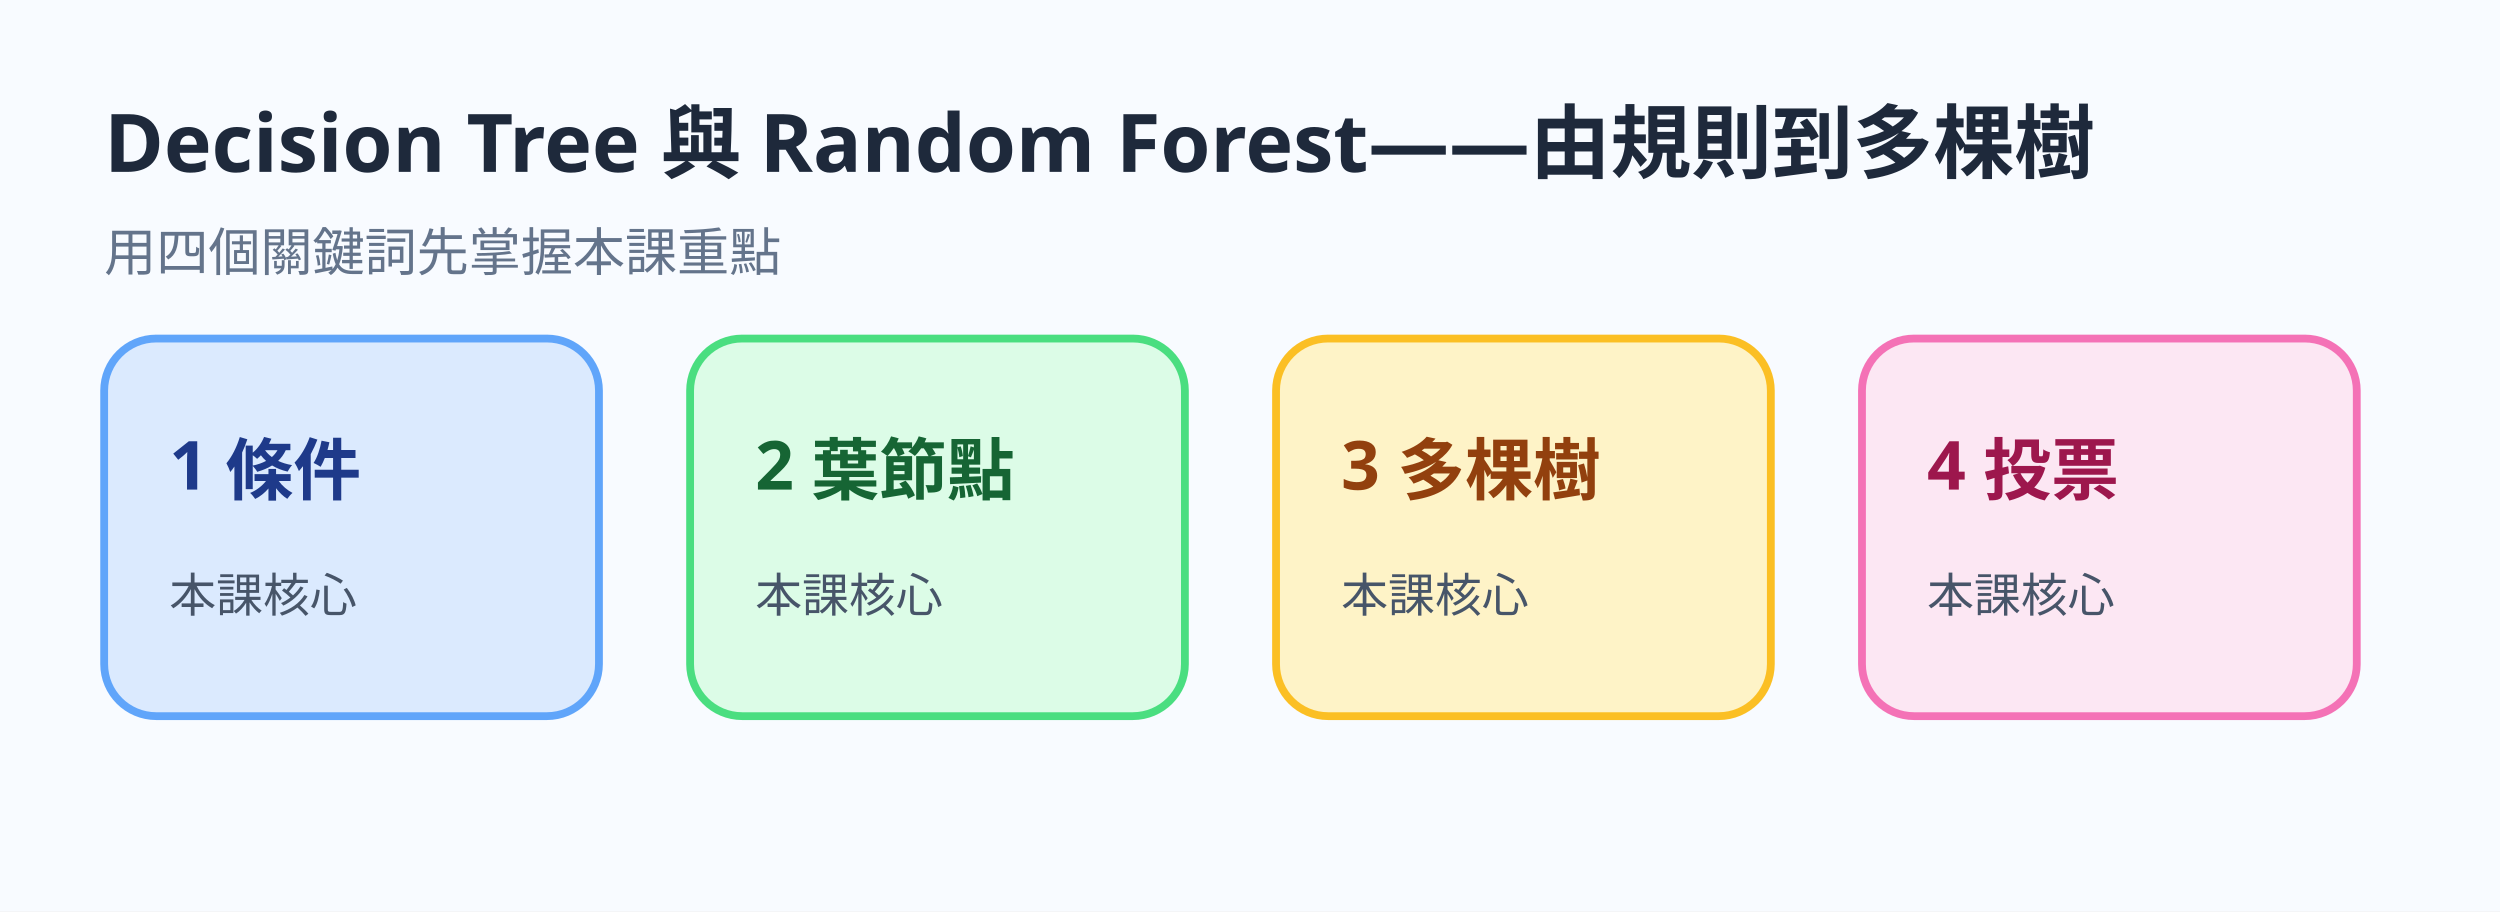
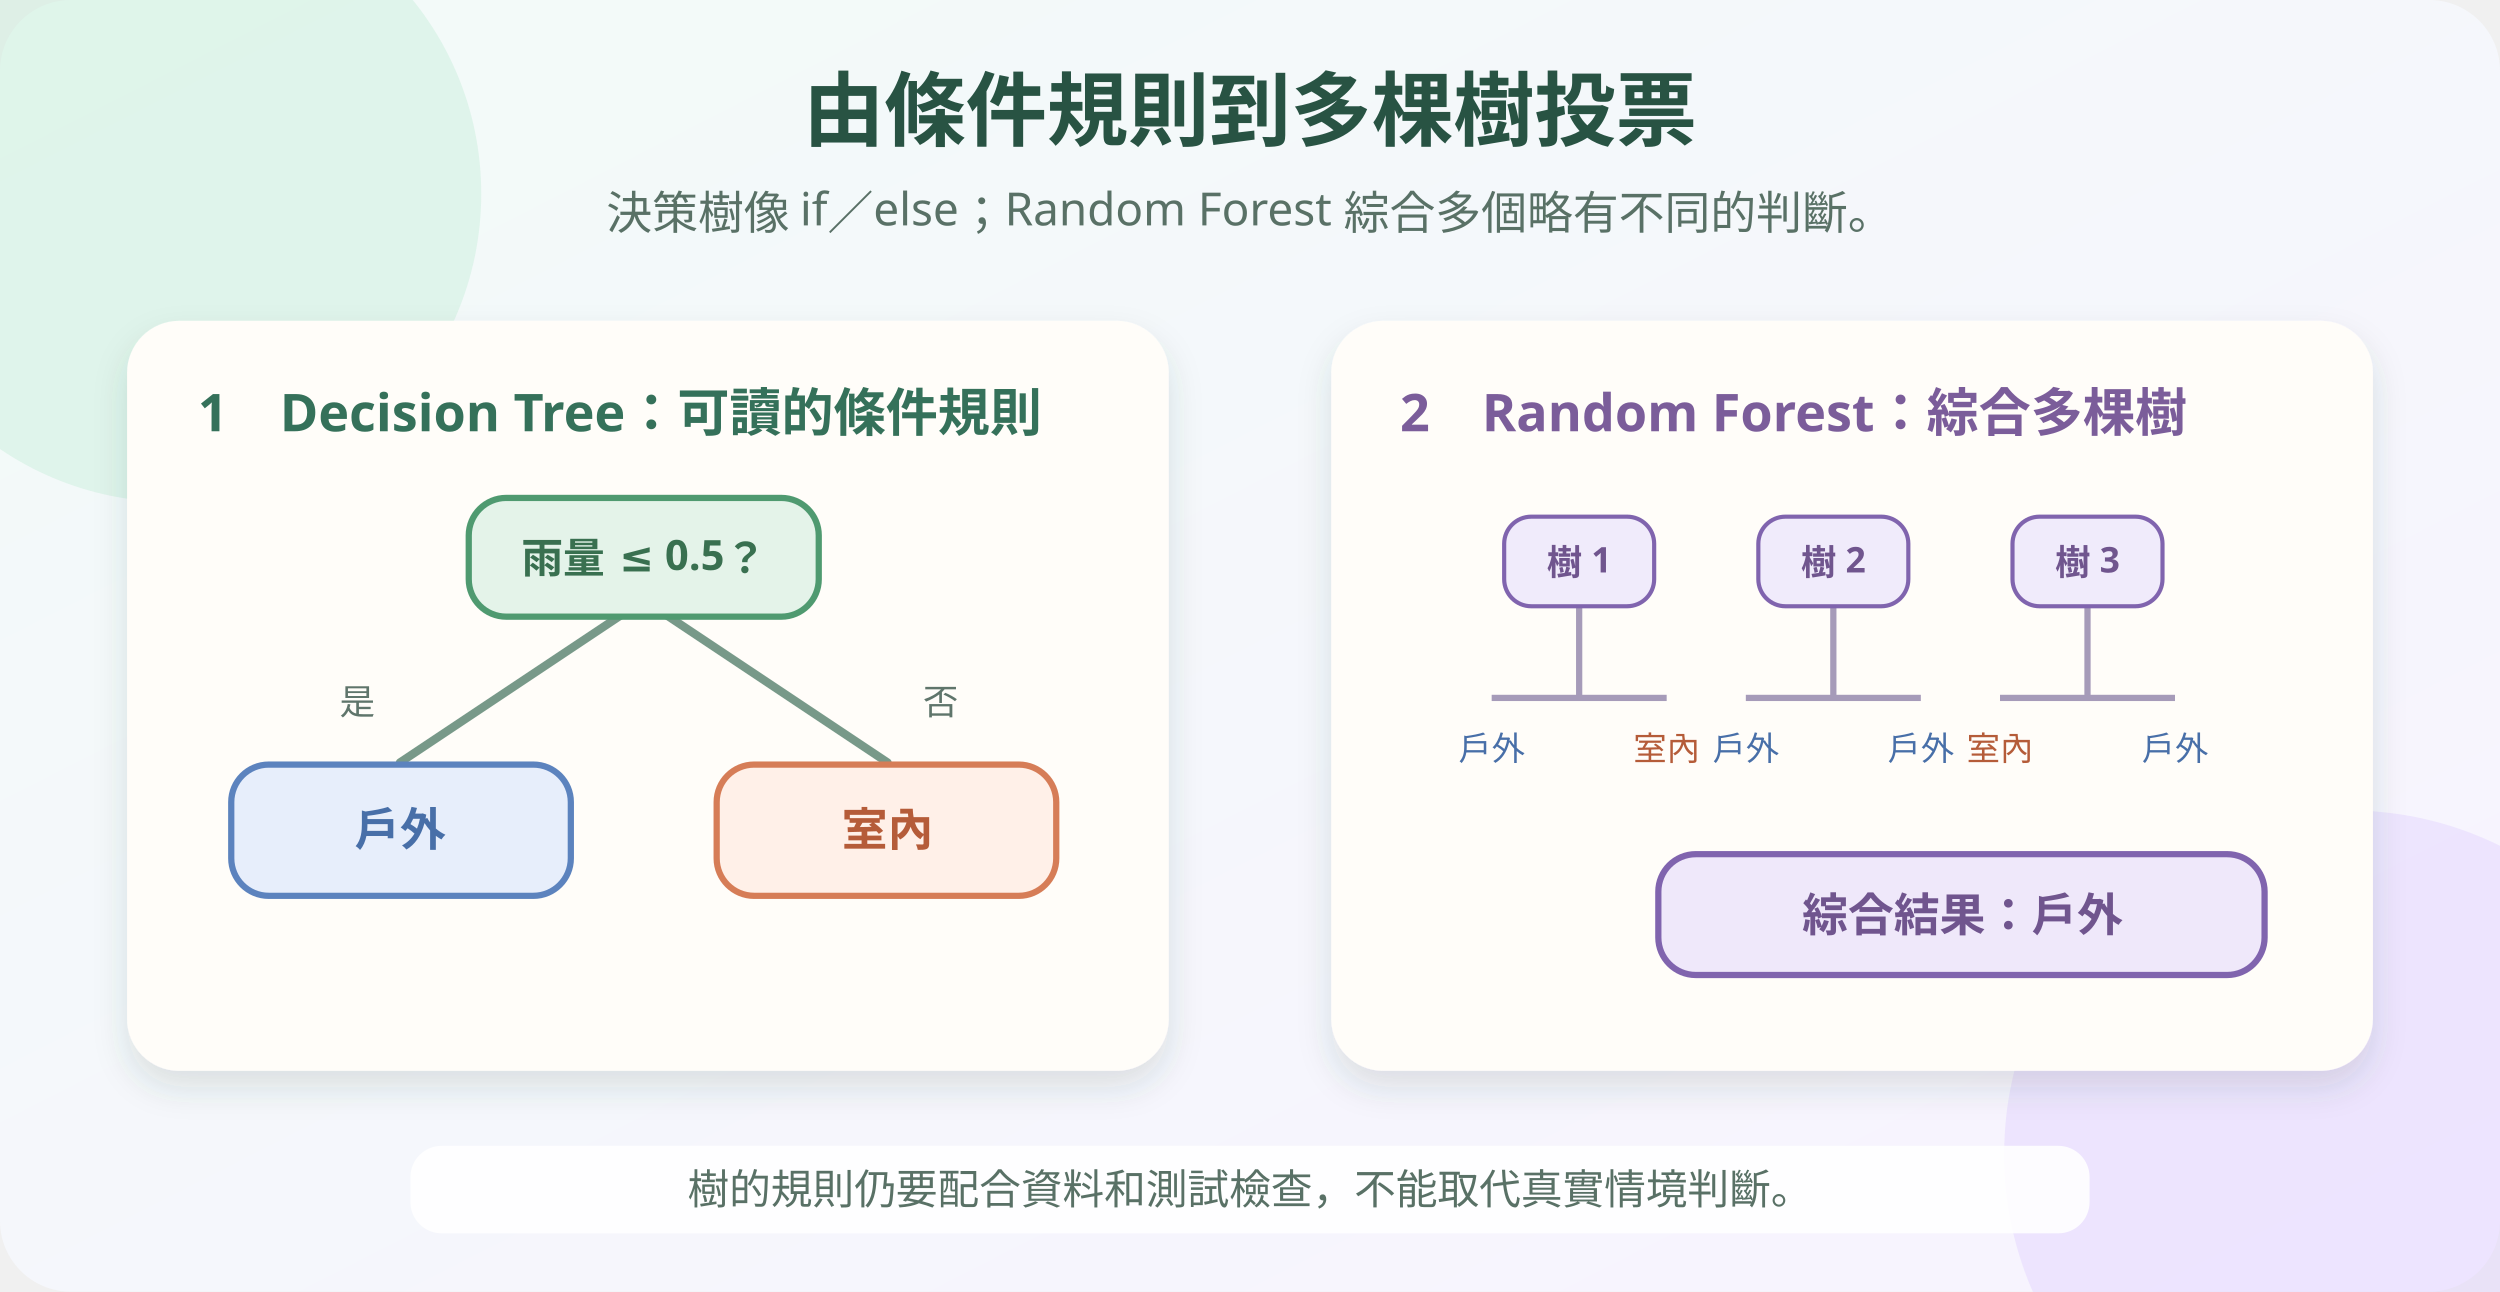
- <svg xmlns="http://www.w3.org/2000/svg" viewBox="0 0 960 350" role="img" aria-labelledby="title desc">
-   <rect width="960" height="350" fill="#f8fbff" />
-   <text x="40" y="66" font-family="system-ui,sans-serif" font-size="31" font-weight="700" fill="#1e293b">Decision Tree 與 Random Forest——由規則到多棵樹</text>
-   <text x="40" y="104" font-family="system-ui,sans-serif" font-size="20" fill="#64748b">用四個關鍵詞先掌握本課重點</text>
-   <rect x="40" y="130" width="190" height="145" rx="20" fill="#dbeafe" stroke="#60a5fa" stroke-width="3" />
-   <text x="65" y="188" font-family="system-ui,sans-serif" font-size="26" font-weight="700" fill="#1e3a8a">1 條件</text>
-   <text x="65" y="235" font-family="system-ui,sans-serif" font-size="18" fill="#475569">本課核心</text>
-   <rect x="265" y="130" width="190" height="145" rx="20" fill="#dcfce7" stroke="#4ade80" stroke-width="3" />
-   <text x="290" y="188" font-family="system-ui,sans-serif" font-size="26" font-weight="700" fill="#166534">2 葉節點</text>
-   <text x="290" y="235" font-family="system-ui,sans-serif" font-size="18" fill="#475569">本課核心</text>
-   <rect x="490" y="130" width="190" height="145" rx="20" fill="#fef3c7" stroke="#fbbf24" stroke-width="3" />
-   <text x="515" y="188" font-family="system-ui,sans-serif" font-size="26" font-weight="700" fill="#92400e">3 多棵樹</text>
-   <text x="515" y="235" font-family="system-ui,sans-serif" font-size="18" fill="#475569">本課核心</text>
-   <rect x="715" y="130" width="190" height="145" rx="20" fill="#fce7f3" stroke="#f472b6" stroke-width="3" />
-   <text x="740" y="188" font-family="system-ui,sans-serif" font-size="26" font-weight="700" fill="#9d174d">4 投票</text>
-   <text x="740" y="235" font-family="system-ui,sans-serif" font-size="18" fill="#475569">本課核心</text>
+ <svg xmlns="http://www.w3.org/2000/svg" width="1200" height="620" viewBox="0 0 1200 620" role="img" aria-labelledby="title desc">
+   <defs>
+     <linearGradient id="bg" x1="0" y1="0" x2="1" y2="1">
+       <stop stop-color="#f2fbf8" />
+       <stop offset="1" stop-color="#f8f3ff" />
+     </linearGradient>
+     <filter id="s" x="-15%" y="-20%" width="130%" height="150%">
+       <feDropShadow dx="0" dy="8" stdDeviation="8" flood-color="#2d5a48" flood-opacity=".14" />
+     </filter>
+   </defs>
+   <rect width="1200" height="620" rx="34" fill="url(#bg)" />
+   <circle cx="83" cy="93" r="148" fill="#c7edda" opacity=".45" />
+   <circle cx="1127" cy="554" r="165" fill="#e1d2ff" opacity=".46" />
+   <text x="600" y="67" text-anchor="middle" font-family="'Microsoft JhengHei','Noto Sans TC',sans-serif" font-size="39" font-weight="700" fill="#285343">由條件規則到多棵樹投票</text>
+   <text x="600" y="110" text-anchor="middle" font-family="'Microsoft JhengHei','Noto Sans TC',sans-serif" font-size="22" fill="#597166">決策樹像 if／else；Random Forest 綜合多個略有不同的判斷。</text>
+   <g filter="url(#s)">
+     <rect x="61" y="154" width="500" height="360" rx="25" fill="#fffdf9" />
+     <rect x="639" y="154" width="500" height="360" rx="25" fill="#fffdf9" />
+   </g>
+   <g font-family="'Microsoft JhengHei','Noto Sans TC',sans-serif" font-weight="700">
+     <text x="95" y="207" font-size="25" fill="#35715a">1　Decision Tree：可讀的條件規則</text>
+     <text x="672" y="207" font-size="25" fill="#7b5d9a">2　Random Forest：綜合多棵樹</text>
+   </g>
+   <g stroke="#789989" stroke-width="4" fill="none" stroke-linecap="round">
+     <line x1="309" y1="288" x2="192" y2="366" />
+     <line x1="309" y1="288" x2="426" y2="366" />
+   </g>
+   <rect x="225" y="239" width="168" height="57" rx="18" fill="#e4f3e9" stroke="#4f9a70" stroke-width="3" />
+   <text x="309" y="275" text-anchor="middle" font-family="'Microsoft JhengHei','Noto Sans TC',sans-serif" font-size="20" font-weight="700" fill="#397050">雨量 ≤ 0.5？</text>
+   <rect x="111" y="367" width="163" height="63" rx="18" fill="#e7eefb" stroke="#5c83be" stroke-width="3" />
+   <text x="192" y="406" text-anchor="middle" font-family="'Microsoft JhengHei','Noto Sans TC',sans-serif" font-size="22" font-weight="700" fill="#486fa8">戶外</text>
+   <rect x="344" y="367" width="163" height="63" rx="18" fill="#fff0e8" stroke="#d67d57" stroke-width="3" />
+   <text x="426" y="406" text-anchor="middle" font-family="'Microsoft JhengHei','Noto Sans TC',sans-serif" font-size="22" font-weight="700" fill="#b55c39">室內</text>
+   <g font-family="'Microsoft JhengHei','Noto Sans TC',sans-serif" font-size="17" fill="#5f756b">
+     <text x="163" y="343">是</text>
+     <text x="443" y="343">否</text>
+   </g>
+   <g stroke="#a69bb9" stroke-width="3" fill="none">
+     <path d="M758 290V335M758 335H716M758 335H800M880 290V335M880 335H838M880 335H922M1002 290V335M1002 335H960M1002 335H1044" />
+   </g>
+   <g fill="#f0ebfb" stroke="#8064ae" stroke-width="2">
+     <rect x="722" y="248" width="72" height="43" rx="13" />
+     <rect x="844" y="248" width="72" height="43" rx="13" />
+     <rect x="966" y="248" width="72" height="43" rx="13" />
+   </g>
+   <g font-family="'Microsoft JhengHei','Noto Sans TC',sans-serif" font-weight="700" font-size="17" text-anchor="middle" fill="#70558e">
+     <text x="758" y="276">樹 1</text>
+     <text x="880" y="276">樹 2</text>
+     <text x="1002" y="276">樹 3</text>
+   </g>
+   <g font-family="'Microsoft JhengHei','Noto Sans TC',sans-serif" font-size="16" text-anchor="middle">
+     <text x="716" y="365" fill="#486fa8">戶外</text>
+     <text x="800" y="365" fill="#b55c39">室內</text>
+     <text x="838" y="365" fill="#486fa8">戶外</text>
+     <text x="922" y="365" fill="#486fa8">戶外</text>
+     <text x="960" y="365" fill="#b55c39">室內</text>
+     <text x="1044" y="365" fill="#486fa8">戶外</text>
+   </g>
+   <rect x="796" y="410" width="291" height="58" rx="18" fill="#efe8fa" stroke="#8064ae" stroke-width="3" />
+   <text x="942" y="447" text-anchor="middle" font-family="'Microsoft JhengHei','Noto Sans TC',sans-serif" font-size="22" font-weight="700" fill="#70558e">綜合結果：戶外</text>
+   <rect x="197" y="550" width="806" height="42" rx="15" fill="#fff" opacity=".88" />
+   <text x="600" y="578" text-anchor="middle" font-family="'Microsoft JhengHei','Noto Sans TC',sans-serif" font-size="20" fill="#597166">樹的規則仍要配合資料和測試檢查，不能取代真實情境判斷。</text>
</svg>
